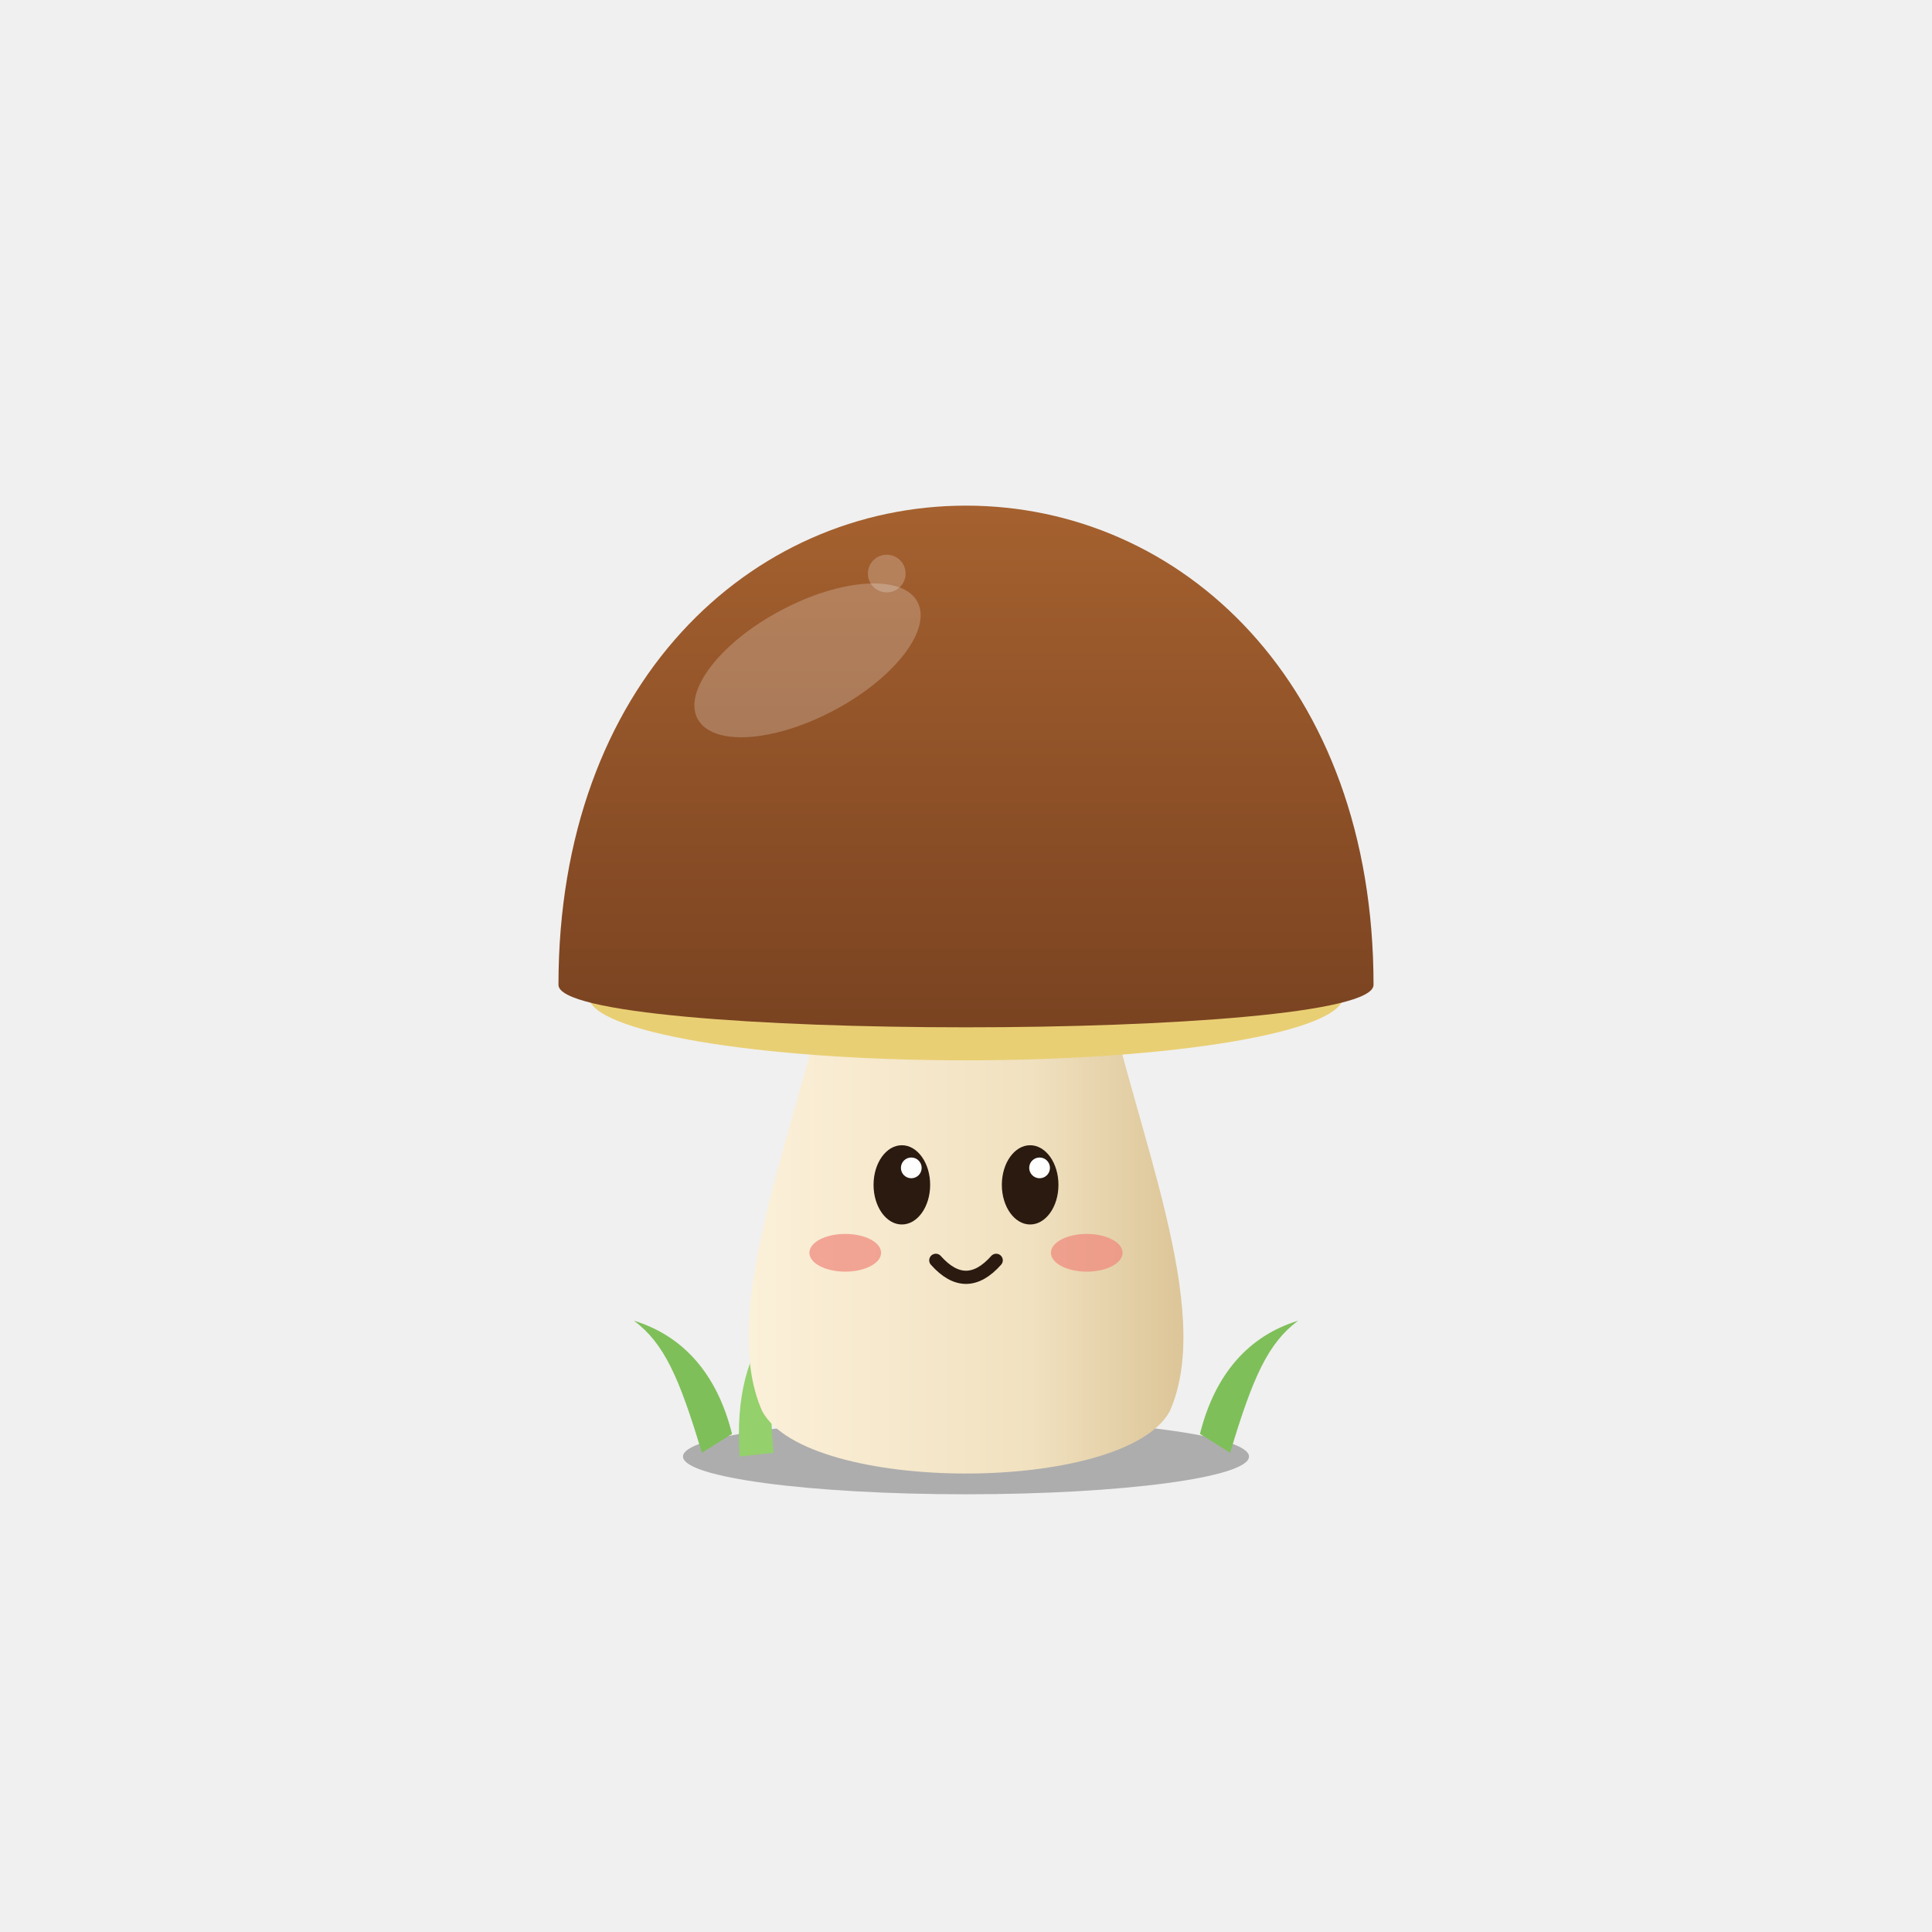
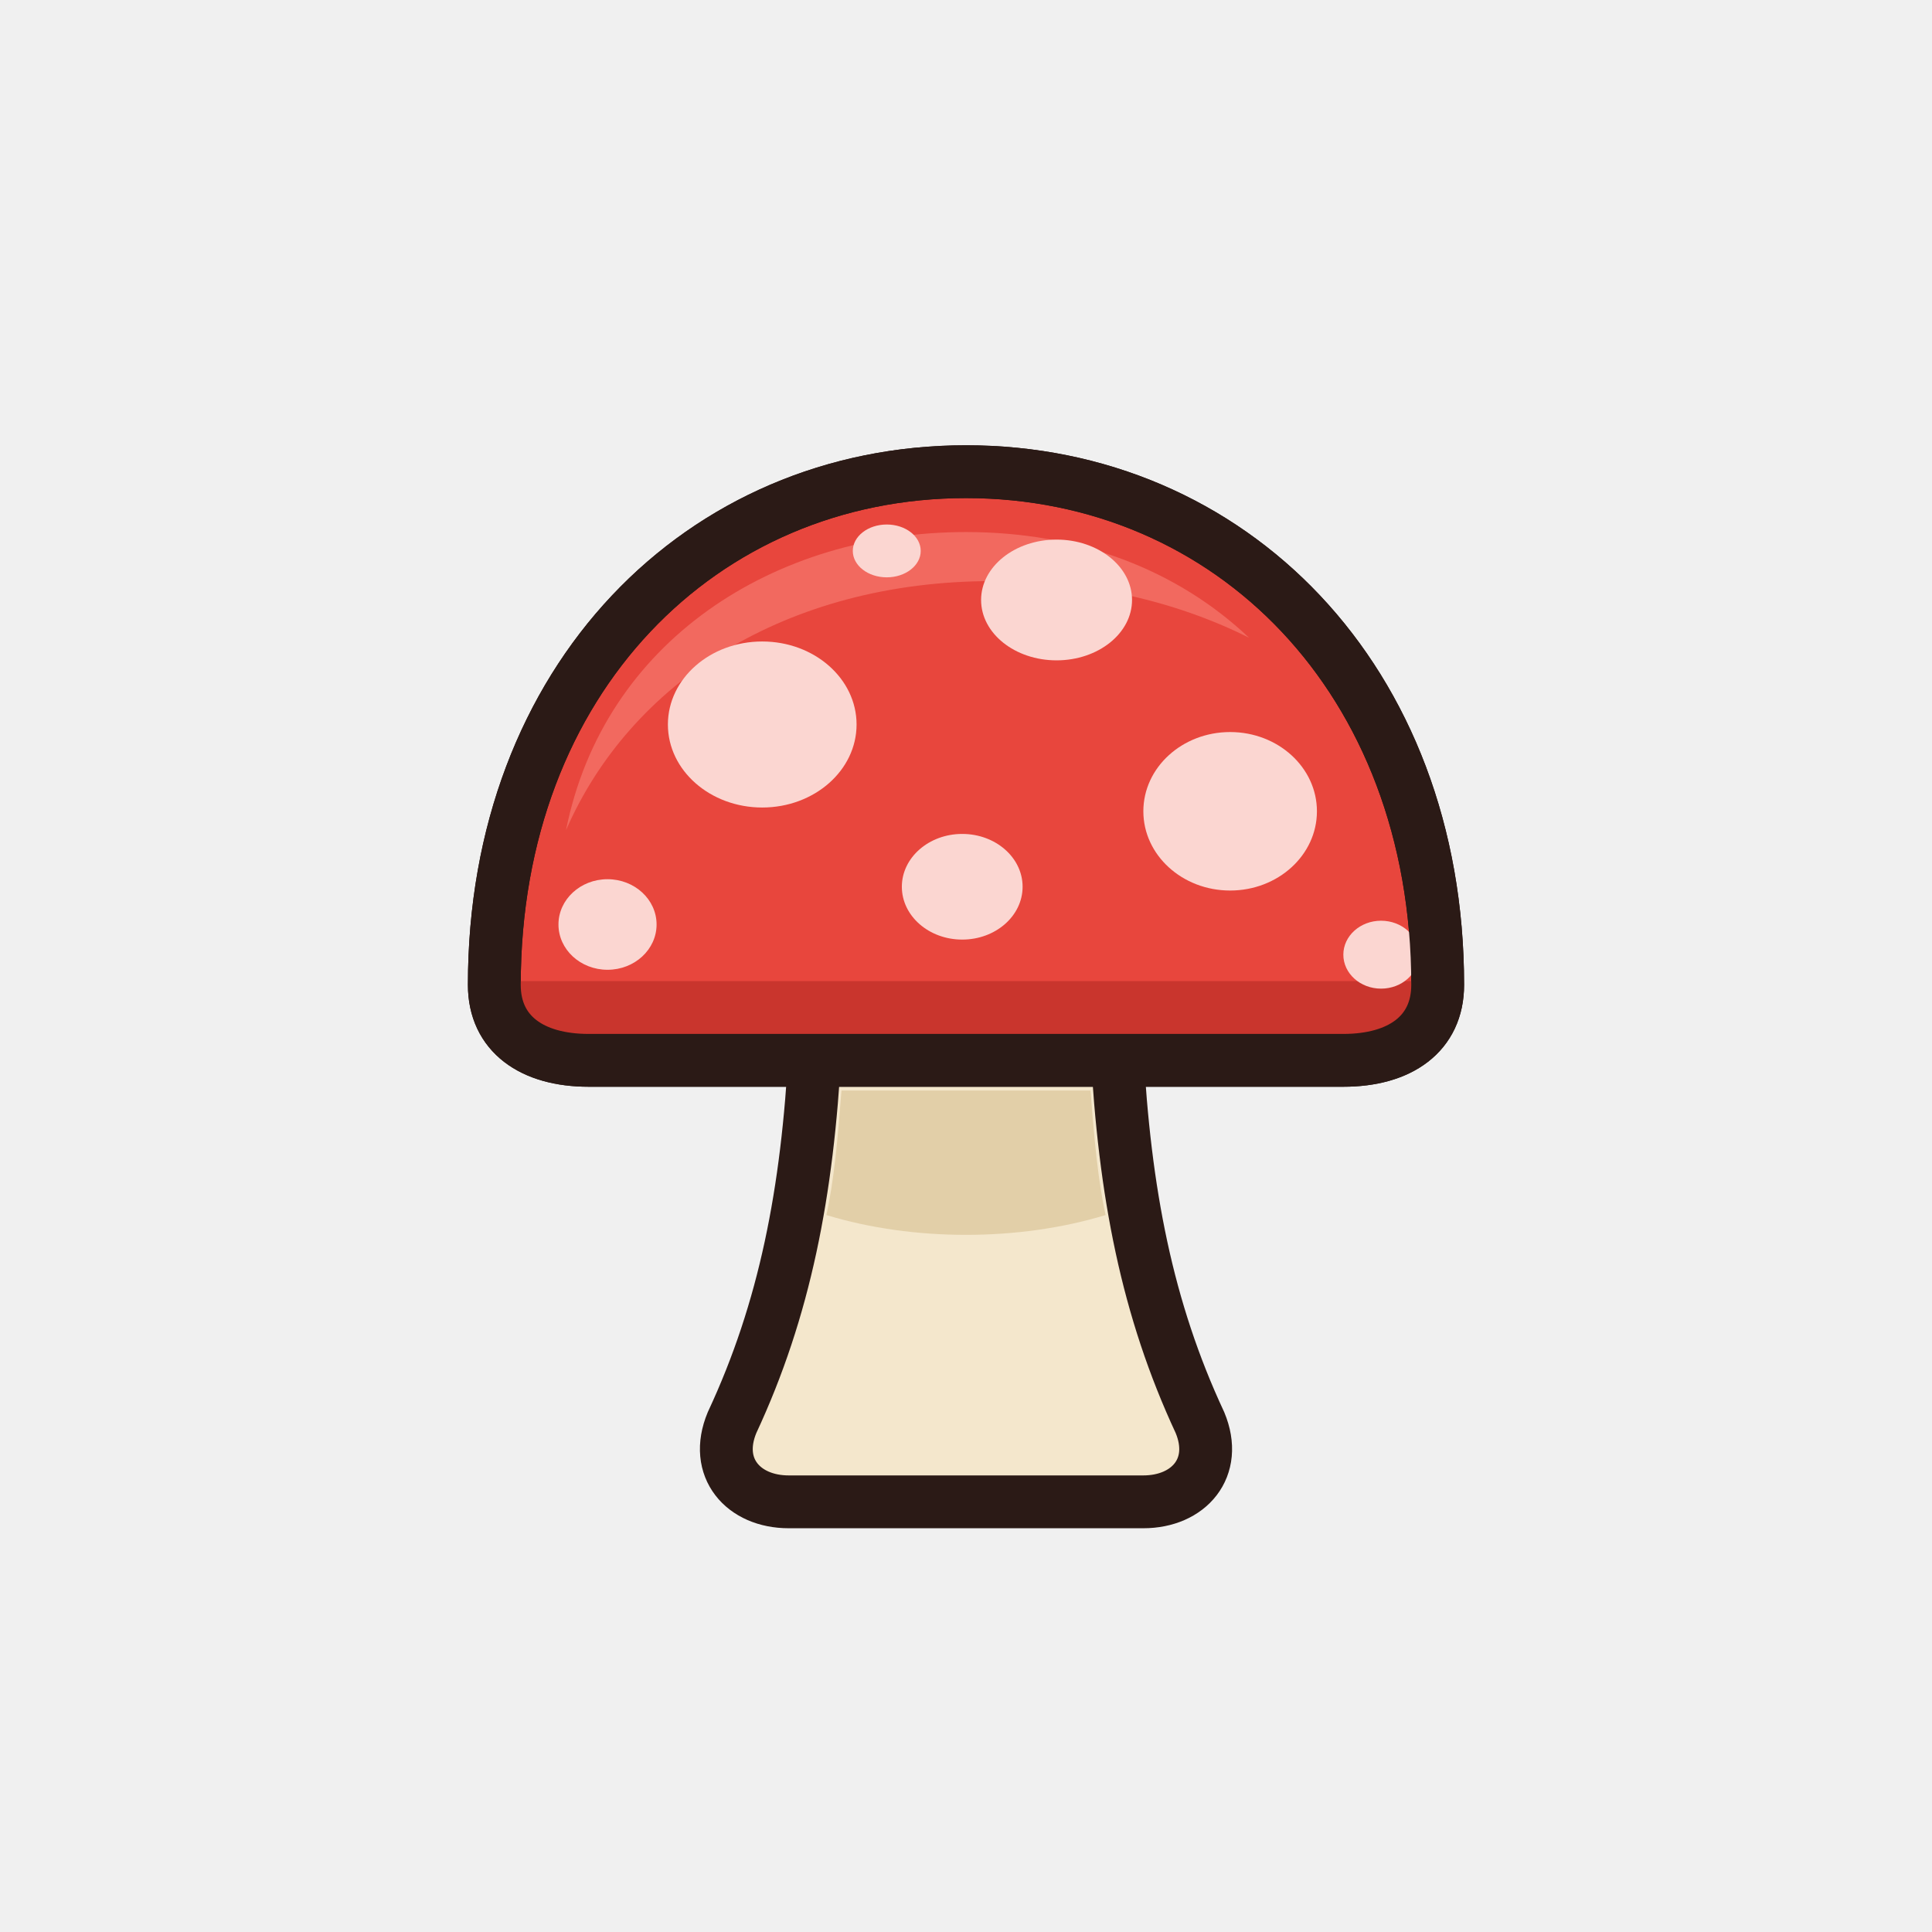
<svg xmlns="http://www.w3.org/2000/svg" viewBox="0 0 1024 1024" width="1024" height="1024">
  <defs>
-     <linearGradient id="cap" x1="0" y1="0" x2="0" y2="1">
-       <stop offset="0" stop-color="#a5612f" />
-       <stop offset="1" stop-color="#7a4321" />
-     </linearGradient>
-     <linearGradient id="stem" x1="0" y1="0" x2="1" y2="0">
-       <stop offset="0" stop-color="#fbf0d9" />
-       <stop offset="0.65" stop-color="#f1e1c0" />
-       <stop offset="1" stop-color="#dcc597" />
-     </linearGradient>
+     <clipPath id="capClip">
+       <path d="M262 522C262 360 372 250 512 250s250 110 250 272c0 26-20 40-50 40H312c-30 0-50-14-50-40Z" />
+     </clipPath>
  </defs>
-   <ellipse cx="512" cy="772" rx="150" ry="20" fill="#000" opacity=".28" />
-   <path d="M372 770 C 360 730, 352 712, 336 700 C 362 708, 380 728, 388 760 Z" fill="#7fbf5a" />
-   <path d="M392 772 C 390 740, 396 718, 410 700 C 408 726, 408 748, 410 770 Z" fill="#94d06c" />
-   <path d="M652 770 C 664 730, 672 712, 688 700 C 662 708, 644 728, 636 760 Z" fill="#7fbf5a" />
-   <path d="M440 515 C 422 600, 380 694, 404 748 C 428 792, 596 792, 620 748 C 644 694, 602 600, 584 515 Z" fill="url(#stem)" />
-   <ellipse cx="512" cy="528" rx="200" ry="34" fill="#e9cf74" />
-   <path d="M296 522 C 296 362, 398 268, 512 268 C 626 268, 728 362, 728 522 C 728 552, 296 552, 296 522 Z" fill="url(#cap)" />
-   <ellipse cx="428" cy="350" rx="66" ry="30" fill="#fff" opacity=".22" transform="rotate(-28 428 350)" />
-   <circle cx="470" cy="304" r="10" fill="#fff" opacity=".22" />
-   <ellipse cx="478" cy="628" rx="15" ry="21" fill="#2a1a10" />
-   <ellipse cx="546" cy="628" rx="15" ry="21" fill="#2a1a10" />
-   <circle cx="483" cy="619" r="5.5" fill="#fff" />
-   <circle cx="551" cy="619" r="5.5" fill="#fff" />
-   <ellipse cx="448" cy="664" rx="19" ry="10" fill="#f0867a" opacity=".7" />
-   <ellipse cx="576" cy="664" rx="19" ry="10" fill="#f0867a" opacity=".7" />
-   <path d="M496 668 Q 512 686 528 668" stroke="#2a1a10" stroke-width="7" fill="none" stroke-linecap="round" />
+   <g stroke="#2b1a16" stroke-width="28" stroke-linejoin="round" stroke-linecap="round">
+     <path d="M432 556c-4 76-16 138-44 198-10 24 6 42 30 42h188c24 0 40-18 30-42-28-60-40-122-44-198Z" fill="#f4e7cc" />
+     <path d="M262 522C262 360 372 250 512 250s250 110 250 272c0 26-20 40-50 40H312c-30 0-50-14-50-40Z" fill="#e8463d" />
+   </g>
+   <path d="M446 578h132c2 26 4 48 8 66-46 14-102 14-148 0 4-18 6-40 8-66Z" fill="#e2cfa8" />
+   <g clip-path="url(#capClip)">
+     <path d="M300 440C320 340 410 282 512 282c60 0 112 20 150 56-40-20-86-30-136-30-110 0-192 54-226 132Z" fill="#f2695f" />
+     <path d="M250 520h524v60H250Z" fill="#c9352d" />
+     <g fill="#fbd6d1">
+       <ellipse cx="404" cy="384" rx="50" ry="44" />
+       <ellipse cx="560" cy="318" rx="40" ry="32" />
+       <ellipse cx="652" cy="430" rx="46" ry="42" />
+       <ellipse cx="510" cy="470" rx="32" ry="28" />
+       <ellipse cx="322" cy="490" rx="26" ry="24" />
+       <ellipse cx="732" cy="506" rx="20" ry="18" />
+       <ellipse cx="470" cy="292" rx="18" ry="14" />
+     </g>
+   </g>
+   <path d="M262 522C262 360 372 250 512 250s250 110 250 272c0 26-20 40-50 40H312c-30 0-50-14-50-40Z" fill="none" stroke="#2b1a16" stroke-width="28" stroke-linejoin="round" />
</svg>
